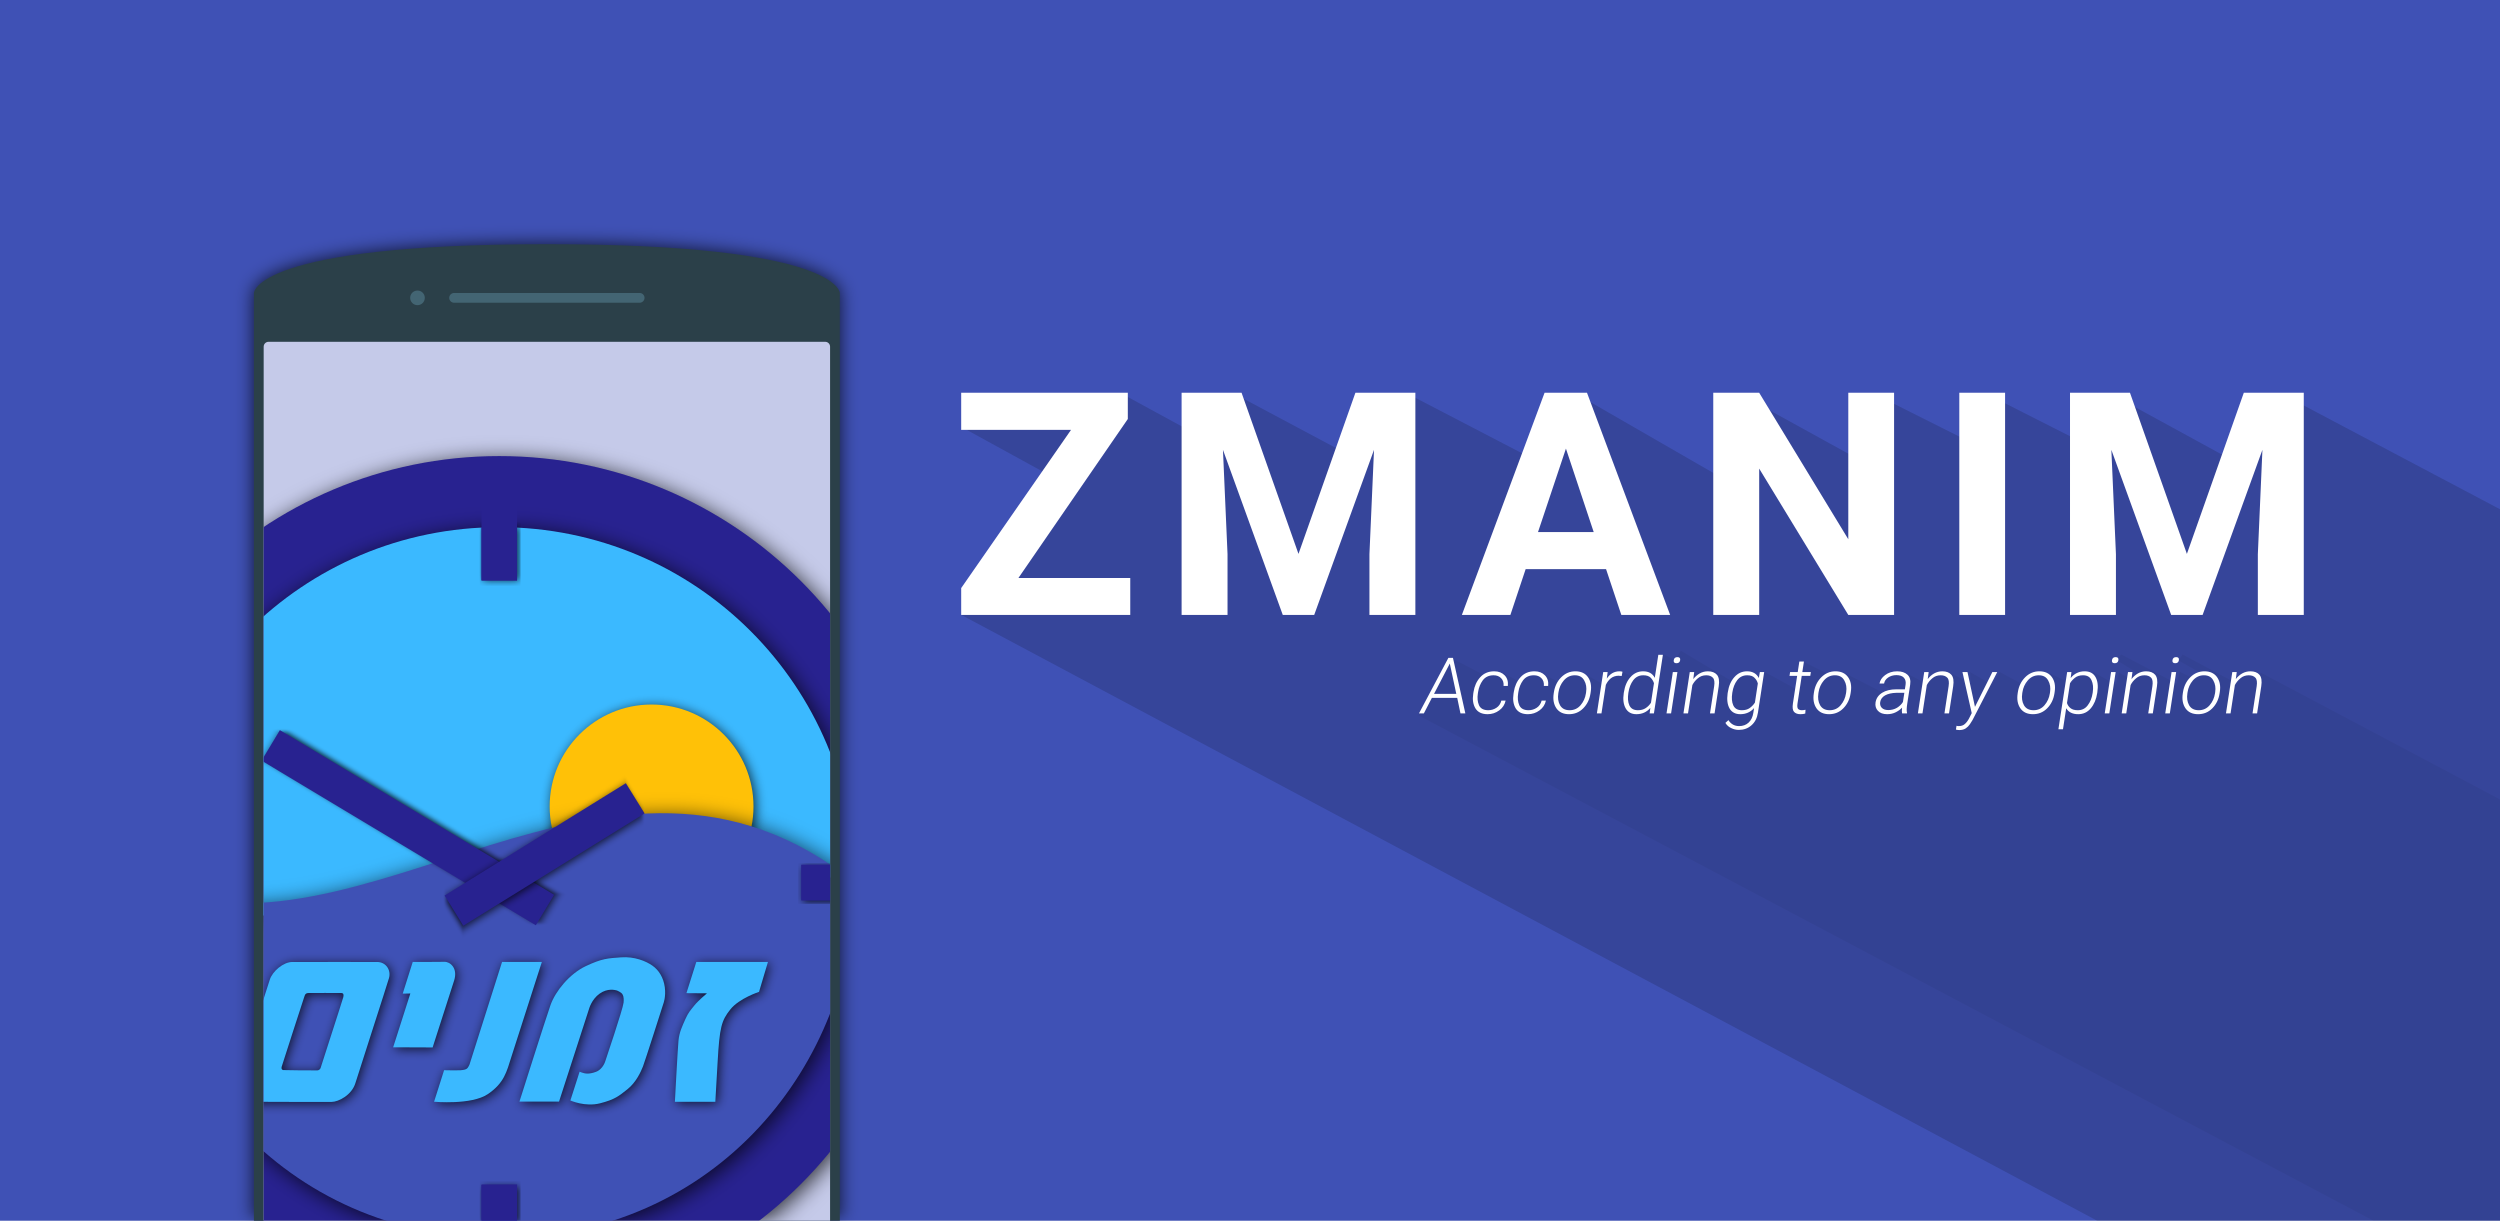
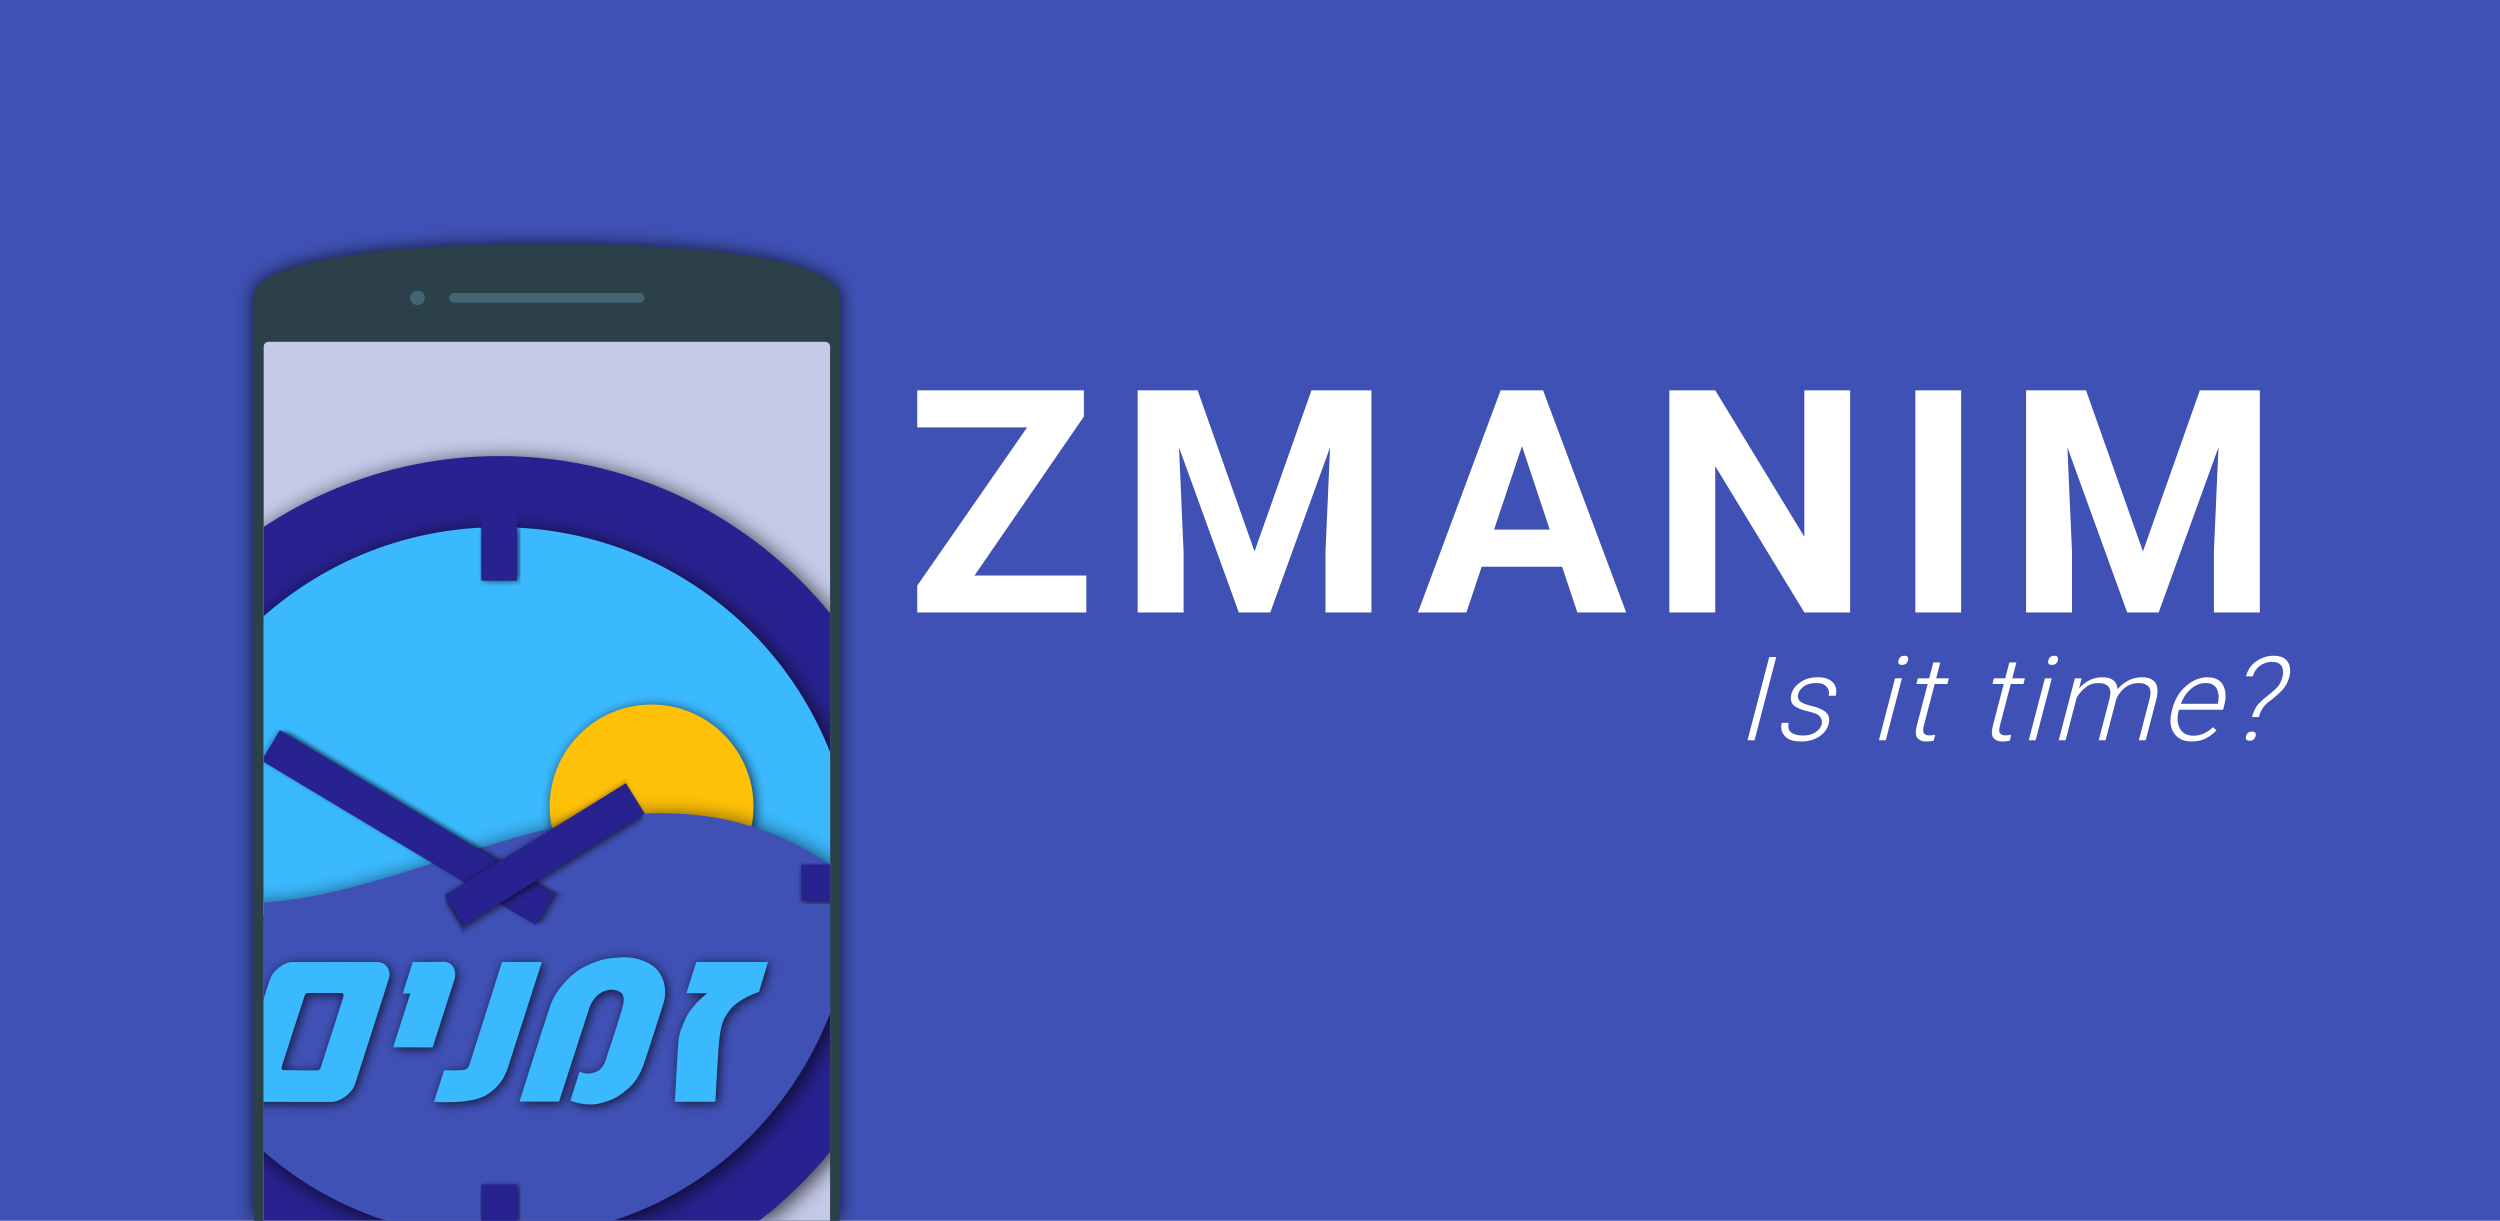
<svg xmlns="http://www.w3.org/2000/svg" width="256" height="125" id="svg2" version="1.1">
  <defs id="defs4">
    <filter style="color-interpolation-filters:sRGB;" id="filter5237">
      <feFlood result="flood" flood-color="rgb(0,0,0)" flood-opacity="0.75" id="feFlood5239" />
      <feComposite result="composite1" operator="in" in="flood" in2="SourceGraphic" id="feComposite5241" />
      <feGaussianBlur in="composite" result="blur" stdDeviation="0.3" id="feGaussianBlur5243" />
      <feOffset result="offset" dy="0.1" dx="0.1" id="feOffset5245" />
      <feComposite result="composite2" operator="over" in="SourceGraphic" in2="offset" id="feComposite5247" />
    </filter>
    <filter style="color-interpolation-filters:sRGB;" id="filter5085">
      <feFlood result="flood" flood-color="rgb(0,0,0)" flood-opacity="0.75" id="feFlood5087" />
      <feComposite result="composite1" operator="in" in="flood" in2="SourceGraphic" id="feComposite5089" />
      <feGaussianBlur in="composite" result="blur" stdDeviation="0.2" id="feGaussianBlur5091" />
      <feOffset result="offset" dy="0" dx="0.1" id="feOffset5093" />
      <feComposite result="composite2" operator="over" in="SourceGraphic" in2="offset" id="feComposite5095" />
    </filter>
    <filter style="color-interpolation-filters:sRGB;" id="filter4983">
      <feFlood result="flood" flood-color="rgb(0,0,0)" flood-opacity="0.75" id="feFlood4985" />
      <feComposite result="composite1" operator="in" in="flood" in2="SourceGraphic" id="feComposite4987" />
      <feGaussianBlur in="composite" result="blur" stdDeviation="0.4" id="feGaussianBlur4989" />
      <feOffset result="offset" dy="0.2" dx="0.2" id="feOffset4991" />
      <feComposite result="composite2" operator="over" in="SourceGraphic" in2="offset" id="feComposite4993" />
    </filter>
    <filter style="color-interpolation-filters:sRGB;" id="filter4923">
      <feFlood result="flood" flood-color="rgb(0,0,0)" flood-opacity="0.75" id="feFlood4925" />
      <feComposite result="composite1" operator="in" in="flood" in2="SourceGraphic" id="feComposite4927" />
      <feGaussianBlur in="composite" result="blur" stdDeviation="0.2" id="feGaussianBlur4929" />
      <feOffset result="offset" dy="0.1" dx="0.1" id="feOffset4931" />
      <feComposite result="composite2" operator="over" in="SourceGraphic" in2="offset" id="feComposite4933" />
    </filter>
    <filter style="color-interpolation-filters:sRGB;" id="filter4911">
      <feFlood result="flood" flood-color="rgb(0,0,0)" flood-opacity="0.75" id="feFlood4913" />
      <feComposite result="composite1" operator="in" in="flood" in2="SourceGraphic" id="feComposite4915" />
      <feGaussianBlur in="composite" result="blur" stdDeviation="0.2" id="feGaussianBlur4917" />
      <feOffset result="offset" dy="0.1" dx="0.1" id="feOffset4919" />
      <feComposite result="composite2" operator="over" in="SourceGraphic" in2="offset" id="feComposite4921" />
    </filter>
    <filter style="color-interpolation-filters:sRGB;" id="filter4683">
      <feFlood result="flood" flood-color="rgb(0,0,0)" flood-opacity="0.75" id="feFlood4685" />
      <feComposite result="composite1" operator="in" in="flood" in2="SourceGraphic" id="feComposite4687" />
      <feGaussianBlur in="composite" result="blur" stdDeviation="0.2" id="feGaussianBlur4689" />
      <feOffset result="offset" dy="0.1" dx="0.1" id="feOffset4691" />
      <feComposite result="composite2" operator="over" in="SourceGraphic" in2="offset" id="feComposite4693" />
    </filter>
    <filter style="color-interpolation-filters:sRGB;" id="filter4671">
      <feFlood result="flood" flood-color="rgb(0,0,0)" flood-opacity="0.75" id="feFlood4673" />
      <feComposite result="composite1" operator="in" in="flood" in2="SourceGraphic" id="feComposite4675" />
      <feGaussianBlur in="composite" result="blur" stdDeviation="0.2" id="feGaussianBlur4677" />
      <feOffset result="offset" dy="0.1" dx="0.1" id="feOffset4679" />
      <feComposite result="composite2" operator="over" in="SourceGraphic" in2="offset" id="feComposite4681" />
    </filter>
    <filter style="color-interpolation-filters:sRGB;" id="filter4659">
      <feFlood result="flood" flood-color="rgb(0,0,0)" flood-opacity="0.75" id="feFlood4661" />
      <feComposite result="composite1" operator="in" in="flood" in2="SourceGraphic" id="feComposite4663" />
      <feGaussianBlur in="composite" result="blur" stdDeviation="0.2" id="feGaussianBlur4665" />
      <feOffset result="offset" dy="0.1" dx="0.1" id="feOffset4667" />
      <feComposite result="composite2" operator="over" in="SourceGraphic" in2="offset" id="feComposite4669" />
    </filter>
    <filter style="color-interpolation-filters:sRGB;" id="filter4647">
      <feFlood result="flood" flood-color="rgb(0,0,0)" flood-opacity="0.75" id="feFlood4649" />
      <feComposite result="composite1" operator="in" in="flood" in2="SourceGraphic" id="feComposite4651" />
      <feGaussianBlur in="composite" result="blur" stdDeviation="0.2" id="feGaussianBlur4653" />
      <feOffset result="offset" dy="0.1" dx="0.1" id="feOffset4655" />
      <feComposite result="composite2" operator="over" in="SourceGraphic" in2="offset" id="feComposite4657" />
    </filter>
    <filter style="color-interpolation-filters:sRGB;" id="filter4071">
      <feFlood result="flood" flood-color="rgb(0,0,0)" flood-opacity="0.75" id="feFlood4073" />
      <feComposite result="composite1" operator="in" in="flood" in2="SourceGraphic" id="feComposite4075" />
      <feGaussianBlur in="composite" result="blur" stdDeviation="0.6" id="feGaussianBlur4077" />
      <feOffset result="offset" dy="0.2" dx="0.2" id="feOffset4079" />
      <feComposite result="composite2" operator="over" in="SourceGraphic" in2="offset" id="feComposite4081" />
    </filter>
    <filter style="color-interpolation-filters:sRGB;" id="filter4059">
      <feFlood result="flood" flood-color="rgb(0,0,0)" flood-opacity="0.75" id="feFlood4061" />
      <feComposite result="composite1" operator="in" in="flood" in2="SourceGraphic" id="feComposite4063" />
      <feGaussianBlur in="composite" result="blur" stdDeviation="0.6" id="feGaussianBlur4065" />
      <feOffset result="offset" dy="0.2" dx="0.2" id="feOffset4067" />
      <feComposite result="composite2" operator="over" in="SourceGraphic" in2="offset" id="feComposite4069" />
    </filter>
    <filter style="color-interpolation-filters:sRGB;" id="filter4047">
      <feFlood result="flood" flood-color="rgb(0,0,0)" flood-opacity="0.75" id="feFlood4049" />
      <feComposite result="composite1" operator="in" in="flood" in2="SourceGraphic" id="feComposite4051" />
      <feGaussianBlur in="composite" result="blur" stdDeviation="0.6" id="feGaussianBlur4053" />
      <feOffset result="offset" dy="0.2" dx="0.2" id="feOffset4055" />
      <feComposite result="composite2" operator="over" in="SourceGraphic" in2="offset" id="feComposite4057" />
    </filter>
    <filter style="color-interpolation-filters:sRGB;" id="filter4035">
      <feFlood result="flood" flood-color="rgb(0,0,0)" flood-opacity="0.75" id="feFlood4037" />
      <feComposite result="composite1" operator="in" in="flood" in2="SourceGraphic" id="feComposite4039" />
      <feGaussianBlur in="composite" result="blur" stdDeviation="0.6" id="feGaussianBlur4041" />
      <feOffset result="offset" dy="0.2" dx="0.2" id="feOffset4043" />
      <feComposite result="composite2" operator="over" in="SourceGraphic" in2="offset" id="feComposite4045" />
    </filter>
    <clipPath clipPathUnits="userSpaceOnUse" id="clipPath4291">
      <rect ry="0" y="-6.568" x="10.742" height="49.588" width="31.874" id="rect4293" style="fill:#c5cae9;fill-opacity:1;fill-rule:nonzero;stroke:none" />
    </clipPath>
    <filter id="filter4873" style="color-interpolation-filters:sRGB;">
      <feFlood id="feFlood4875" flood-opacity="0.75" flood-color="rgb(0,0,0)" result="flood" />
      <feComposite id="feComposite4877" in2="SourceGraphic" in="flood" operator="in" result="composite1" />
      <feGaussianBlur id="feGaussianBlur4879" in="composite" stdDeviation="0.9" result="blur" />
      <feOffset id="feOffset4881" dx="0" dy="0" result="offset" />
      <feComposite id="feComposite4883" in2="offset" in="SourceGraphic" operator="over" result="composite2" />
    </filter>
  </defs>
  <g id="layer1" transform="translate(0,-927.3622)">
    <rect style="fill:#3f51b5;fill-opacity:1;fill-rule:nonzero;stroke:none" id="rect2993" width="256" height="125.003" x="0" y="927.359" />
  </g>
  <g id="layer7">
-     <path style="fill:#000000;fill-opacity:0.151;stroke:none" d="M 98.5,63 214.75,125 256,125 256,52.148 233.5,40.25 228.262,46.949 216,40.25 213.129,45.258 203.25,40.25 202.045,45.414 191.75,40.25 191.253,47.551 178,40.25 176.406,48.984 161.25,40.25 156.329,46.659 144,40.25 137.398,46.192 126.25,40.25 123.584,45.063 114.75,40.25 108.494,49.232 98.5,43.75 l 12.75,-1.5 z" id="path3111" />
-     <text xml:space="preserve" style="font-size:40px;font-style:normal;font-variant:normal;font-weight:bold;font-stretch:normal;line-height:125%;letter-spacing:0px;word-spacing:0px;fill:#ffffff;fill-opacity:1;stroke:none;font-family:Righteous;-inkscape-font-specification:Roboto Bold" x="97.269" y="62.967" id="text4885">
-       <tspan id="tspan4887" x="97.269" y="62.967" style="font-size:32px;font-style:normal;font-variant:normal;font-weight:bold;font-stretch:normal;letter-spacing:2.29px;fill:#ffffff;fill-opacity:1;font-family:Roboto;-inkscape-font-specification:Roboto Bold">ZMANIM</tspan>
+     <text xml:space="preserve" style="font-size:40px;font-style:normal;font-variant:normal;font-weight:bold;font-stretch:normal;line-height:125%;letter-spacing:0px;word-spacing:0px;fill:#ffffff;fill-opacity:1;stroke:none;font-family:Righteous;-inkscape-font-specification:Roboto Bold" x="92.769" y="62.717" id="text4885">
+       <tspan id="tspan4887" x="92.769" y="62.717" style="font-size:32px;font-style:normal;font-variant:normal;font-weight:bold;font-stretch:normal;letter-spacing:2.29px;fill:#ffffff;fill-opacity:1;font-family:Roboto;-inkscape-font-specification:Roboto Bold">ZMANIM</tspan>
    </text>
-     <path style="fill:#000000;fill-opacity:0.05;stroke:none" d="M 145.25,73.25 243.038,125 256,125 l 0,-43.134 -24.423,-12.948 -1.856,0.354 -0.707,0.707 -5.524,-2.961 -0.398,0.619 2.398,1.359 -0.701,0.601 -1.565,-0.811 -0.341,1.213 -5.67,-2.981 -0.486,0.575 1.945,1.193 -0.176,0.931 -1.504,-0.842 -0.326,1.23 -2.281,-1.275 -1.547,0.354 -0.793,0.785 -2.124,-1.006 -1.812,0.354 -0.611,0.957 -2.704,-1.443 -0.825,1.259 -2.224,-1.259 0.062,1.12 -2.007,-0.987 -1.547,0.088 -1.114,0.901 -1.714,-0.901 -1.945,0 -0.84,0.972 1.282,0.751 -0.902,0.26 -3.871,-1.984 -1.894,-0.007 -2.481,-1.23 -0.55,2.924 -3.472,-1.908 -0.442,0.928 -1.326,-0.884 -1.599,0.905 -5.259,-3.138 -0.61,0.951 -1.237,-0.619 -0.663,2.828 -1.37,-0.884 -0.991,0.432 -1.131,-0.565 c -0.729,0.264 -1.485,0.482 -1.872,1.316 l -2.018,-1.095 -1.945,0.177 -0.575,0.707 -1.812,-0.928 -1.724,0.177 -0.575,0.663 -1.812,-0.928 -1.635,0.354 -3.403,-1.768 z" id="path3883" />
-     <text xml:space="preserve" style="font-size:8px;font-style:normal;font-variant:normal;font-weight:300;font-stretch:normal;line-height:125%;letter-spacing:0px;word-spacing:0px;fill:#ffffff;fill-opacity:1;stroke:none;font-family:Roboto;-inkscape-font-specification:Roboto Light" x="156.366" y="73.056" id="text3108" transform="matrix(1,0,-0.1531726,1,0,0)">
-       <tspan id="tspan3110" x="156.366" y="73.056" style="font-size:8px;font-style:normal;font-variant:normal;font-weight:300;font-stretch:normal;fill:#ffffff;fill-opacity:1;font-family:Roboto;-inkscape-font-specification:Roboto Light">According to any opinion</tspan>
+     <text xml:space="preserve" style="font-size:8px;font-style:normal;font-variant:normal;font-weight:300;font-stretch:normal;line-height:125%;letter-spacing:0px;word-spacing:0px;fill:#ffffff;fill-opacity:1;stroke:none;font-family:Roboto;-inkscape-font-specification:Roboto Light" x="197.468" y="75.806" id="text3108" transform="matrix(1,0,-0.2608487,1,0,0)">
+       <tspan id="tspan3110" x="197.468" y="75.806" style="font-size:12px;font-style:normal;font-variant:normal;font-weight:300;font-stretch:normal;letter-spacing:0.5px;fill:#ffffff;fill-opacity:1;font-family:Roboto;-inkscape-font-specification:Roboto Light" dx="0">Is it time?</tspan>
    </text>
  </g>
  <g id="layer2">
    <path style="fill:#2b4049;fill-opacity:1;fill-rule:nonzero;stroke:none;filter:url(#filter4873)" d="m 26,30 c 0,0 0,-4.995 30,-4.995 30,0 29.995,4.995 29.995,4.995 L 85.995,125 26,125 z" id="rect3776" />
    <path style="fill:#c5cae9;fill-opacity:1;fill-rule:nonzero;stroke:none" d="m 27.5,35 57,0 c 0.277,0 0.5,0.223 0.5,0.5 l 0,89.5 -58,0 0,-89.5 c 0,-0.277 0.223,-0.5 0.5,-0.5 z" id="rect3785" />
    <rect style="fill:#436573;fill-opacity:1;fill-rule:nonzero;stroke:none" id="rect3788" width="20" height="1" x="46" y="30" ry="0.5" />
    <path style="fill:#436573;fill-opacity:1;fill-rule:nonzero;stroke:none" id="path3790" d="m 58.425,30.535 a 0.508,0.508 0 1 1 -1.016,0 0.508,0.508 0 1 1 1.016,0 z" transform="matrix(1.475701,0,0,1.475701,-42.71739,-14.56049)" />
    <g id="g4185" transform="matrix(1.819687,0,0,1.819687,7.452499,46.7025)" clip-path="url(#clipPath4291)">
      <g style="display:inline" id="layer1-6" />
      <g style="display:inline" id="layer2-7" />
      <g style="display:inline" id="layer4" />
      <g style="display:inline" id="layer3" />
      <g style="display:inline" id="layer6" />
      <g style="display:inline" id="layer5">
        <g id="g5263">
          <path style="fill:#282290;fill-opacity:1;fill-rule:nonzero;stroke:none;display:inline;filter:url(#filter4035)" d="M 48,24 C 48,37.255 37.255,48 24,48 10.745,48 0,37.255 0,24 0,10.745 10.745,0 24,0 37.255,0 48,10.745 48,24 z" id="path3013" />
          <path style="fill:#3bb9ff;fill-opacity:1;stroke:none;display:inline;filter:url(#filter4047)" d="M 4,24 C 4,12.938 12.938,4 24,4 35.062,4 44,12.938 44,24 28.46,20.318 10.915,29.631 4,24 z" id="path3020" />
          <path transform="matrix(0.5735262,0,0,0.5735262,24.54174,11.68636)" style="fill:#ffc107;fill-opacity:1;fill-rule:nonzero;stroke:none;display:inline;filter:url(#filter4059)" d="M 24,14 C 24,19.523 19.523,24 14,24 8.477,24 4,19.523 4,14 4,8.477 8.477,4 14,4 19.523,4 24,8.477 24,14 z" id="path3823" />
          <path style="fill:#3f51b5;fill-opacity:1;stroke:none;display:inline;filter:url(#filter4071)" d="M 3.999,24.035 C 3.863,34.125 11.799,44.004 24.022,44.004 c 12.223,0 19.993,-9.902 19.988,-19.996 C 30.233,12.927 16.229,29.483 3.999,24.035 z" id="path3775" />
          <path style="fill:#282290;fill-opacity:1;fill-rule:nonzero;stroke:none;display:inline;filter:url(#filter5085)" d="m 23,4 2,0 0,3 -2,0 z" id="rect3800" />
          <path style="fill:#282290;fill-opacity:1;fill-rule:nonzero;stroke:none;display:inline" d="m 23,1 2,0 0,6 -2,0 z" id="rect3800-5" />
          <path style="fill:#282290;fill-opacity:1;fill-rule:nonzero;stroke:none;display:inline;filter:url(#filter4659)" d="m 23,41 2,0 0,3 -2,0 z" id="rect3800-6" />
          <path style="fill:#282290;fill-opacity:1;fill-rule:nonzero;stroke:none;display:inline;filter:url(#filter4671)" d="m 4,23 3,0 0,2 -3,0 z" id="rect3800-6-7" />
          <path style="fill:#282290;fill-opacity:1;fill-rule:nonzero;stroke:none;display:inline;filter:url(#filter4647)" d="m 41,23 3,0 0,2 -3,0 z" id="rect3800-6-7-5" />
          <path transform="matrix(0.5147128,-0.8573627,0.8573627,0.5147128,0,0)" style="fill:#282290;fill-opacity:1;fill-rule:nonzero;stroke:none;display:inline;filter:url(#filter4923)" d="m -9.224,17.93 2,0 0,18 -2,0 z" id="rect3887" />
          <path transform="matrix(0.5267132,0.8500431,-0.8500431,0.5267132,0,0)" style="fill:#282290;fill-opacity:1;fill-rule:nonzero;stroke:none;display:inline;filter:url(#filter4911)" d="m 32.042,-16.76 2,0 0,12 -2,0 z" id="rect3887-3" />
          <path style="fill:#282290;fill-opacity:1;fill-rule:nonzero;stroke:none;display:inline" d="m 23,41 2,0 0,6 -2,0 z" id="rect3800-5-2" />
          <path style="fill:#282290;fill-opacity:1;fill-rule:nonzero;stroke:none;display:inline" d="m 1,23 6,0 0,2 -6,0 z" id="rect3800-5-2-6" />
          <path style="fill:#282290;fill-opacity:1;fill-rule:nonzero;stroke:none;display:inline" d="m 41,23 6,0 0,2 -6,0 z" id="rect3800-5-2-6-5" />
          <g id="g5164" style="fill:#3bb9ff;fill-opacity:1;filter:url(#filter5237)">
            <path id="path5154" d="m 35.088,28.467 4.032,0 -0.502,1.685 c 0,0 -1.111,0.358 -1.613,0.986 -0.502,0.627 -0.609,1.011 -0.717,2.961 -0.108,1.949 -0.13,2.238 -0.13,2.238 l -2.275,0 c 0,0 0.156,-2.95 0.201,-3.434 0.045,-0.484 0.215,-0.824 0.385,-1.21 0.17,-0.385 0.296,-0.511 0.511,-0.78 0.215,-0.269 0.708,-0.681 0.708,-0.681 l -1.156,-0.009 z" style="fill:#3bb9ff;fill-opacity:1;stroke:none" />
            <path id="path5156" d="m 25.133,36.325 2.231,0 1.685,-5.206 c 0,0 0.143,-0.547 0.6,-0.869 0.457,-0.323 0.869,-0.197 0.932,-0.188 0.063,0.009 0.296,0.134 0.332,0.197 0.036,0.063 0.116,0.143 0.081,0.502 -0.036,0.358 -1.021,3.27 -1.021,3.27 0,0 -0.125,0.466 -0.529,0.618 -0.403,0.152 -0.627,0.099 -0.788,0.045 -0.161,-0.054 -0.134,-0.054 -0.134,-0.054 l -0.52,1.622 c 0,0 0.824,0.376 1.667,0.161 0.842,-0.215 1.066,-0.412 1.55,-0.797 0.484,-0.385 0.753,-0.986 0.869,-1.281 0.116,-0.296 1.147,-3.53 1.147,-3.53 0,0 0.152,-0.376 0.081,-0.923 -0.072,-0.547 -0.34,-0.968 -0.699,-1.219 -0.358,-0.251 -1.004,-0.52 -1.756,-0.466 -0.753,0.054 -1.075,0.063 -1.989,0.493 -0.914,0.43 -1.711,1.407 -1.989,2.195 -0.278,0.788 -1.747,5.43 -1.747,5.43 z" style="fill:#3bb9ff;fill-opacity:1;stroke:none" />
            <path id="path5158" d="m 26.397,28.467 -2.24,-1e-6 -1.828,5.761 c 0,0 -0.045,0.116 -0.108,0.197 -0.063,0.081 -0.179,0.152 -0.753,0.143 -0.573,-0.009 -0.573,-0.009 -0.573,-0.009 l -0.564,1.774 c 0,0 2.106,0.197 3.029,-0.43 0.923,-0.627 1.057,-1.263 1.317,-2.079 0.26,-0.815 1.72,-5.358 1.72,-5.358 z" style="fill:#3bb9ff;fill-opacity:1;stroke:none" />
            <path id="path5160" d="m 19.13,28.467 -0.564,1.783 0.43,-0.009 -0.968,3.029 2.222,0.009 c 0,0 0.986,-3.064 1.21,-3.763 0.224,-0.699 -0.224,-1.066 -0.547,-1.057 -0.323,0.009 -1.783,0.009 -1.783,0.009 z" style="fill:#3bb9ff;fill-opacity:1;stroke:none" />
            <path id="path5162" d="m 14.426,28.467 -0.278,1.747 c 0,0 -0.627,0 -0.842,0 -0.215,0 -0.233,0.081 -0.287,0.242 -0.054,0.161 -1.237,3.808 -1.263,3.907 -0.027,0.099 0,0.179 0.09,0.188 0.09,0.009 1.792,0.027 1.917,0.018 0.125,-0.009 0.179,-0.108 0.188,-0.152 0.009,-0.045 1.245,-3.844 1.272,-3.969 0.027,-0.125 0.027,-0.233 -0.125,-0.233 -0.152,0 -1.02,-0.003 -1.02,-0.003 l 0.272,-1.744 c 0,0 2.262,3.9e-5 2.773,3.9e-5 0.511,0 0.797,0.466 0.672,0.905 -0.125,0.439 -1.685,5.242 -1.891,5.914 -0.206,0.672 -0.95,1.057 -1.344,1.057 -0.394,0 -4.292,0 -4.758,-0.009 -0.466,-0.009 -0.788,-0.421 -0.591,-1.039 0.197,-0.618 1.72,-5.34 1.873,-5.824 0.152,-0.484 0.771,-1.004 1.272,-1.004 0.502,0 2.07,-1e-6 2.07,0 z" style="fill:#3bb9ff;fill-opacity:1;stroke:none" />
          </g>
        </g>
      </g>
    </g>
  </g>
</svg>
